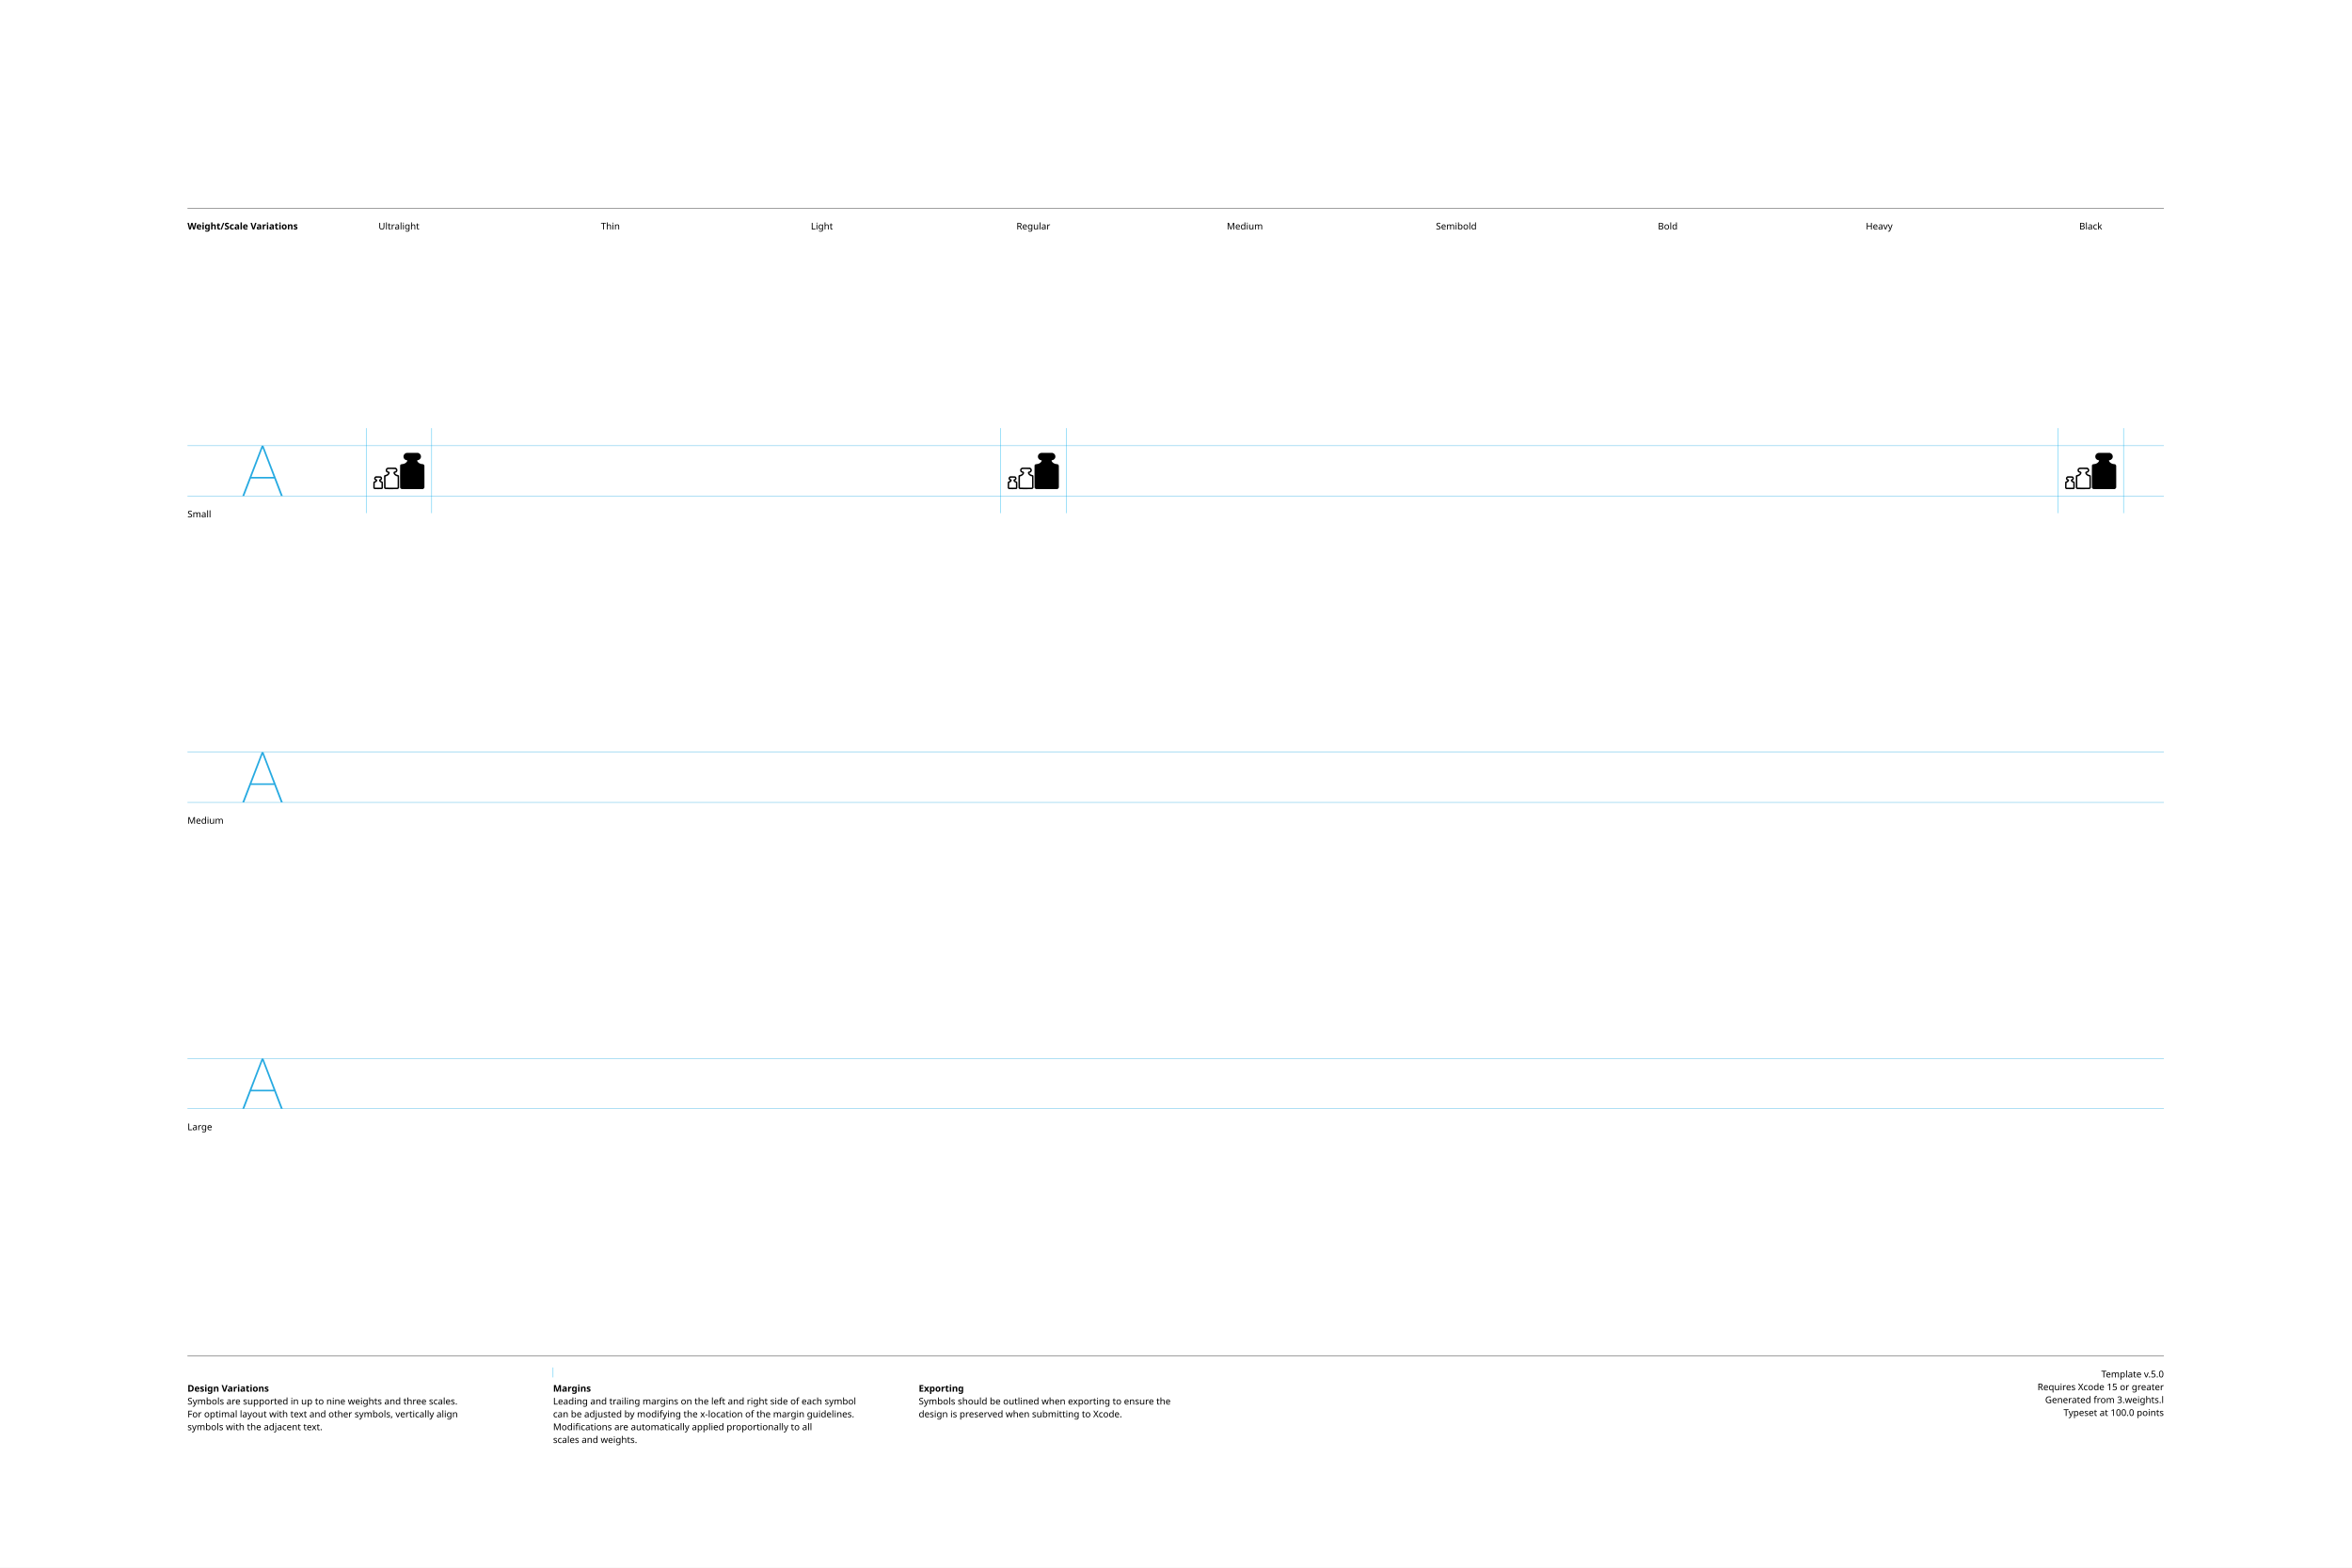
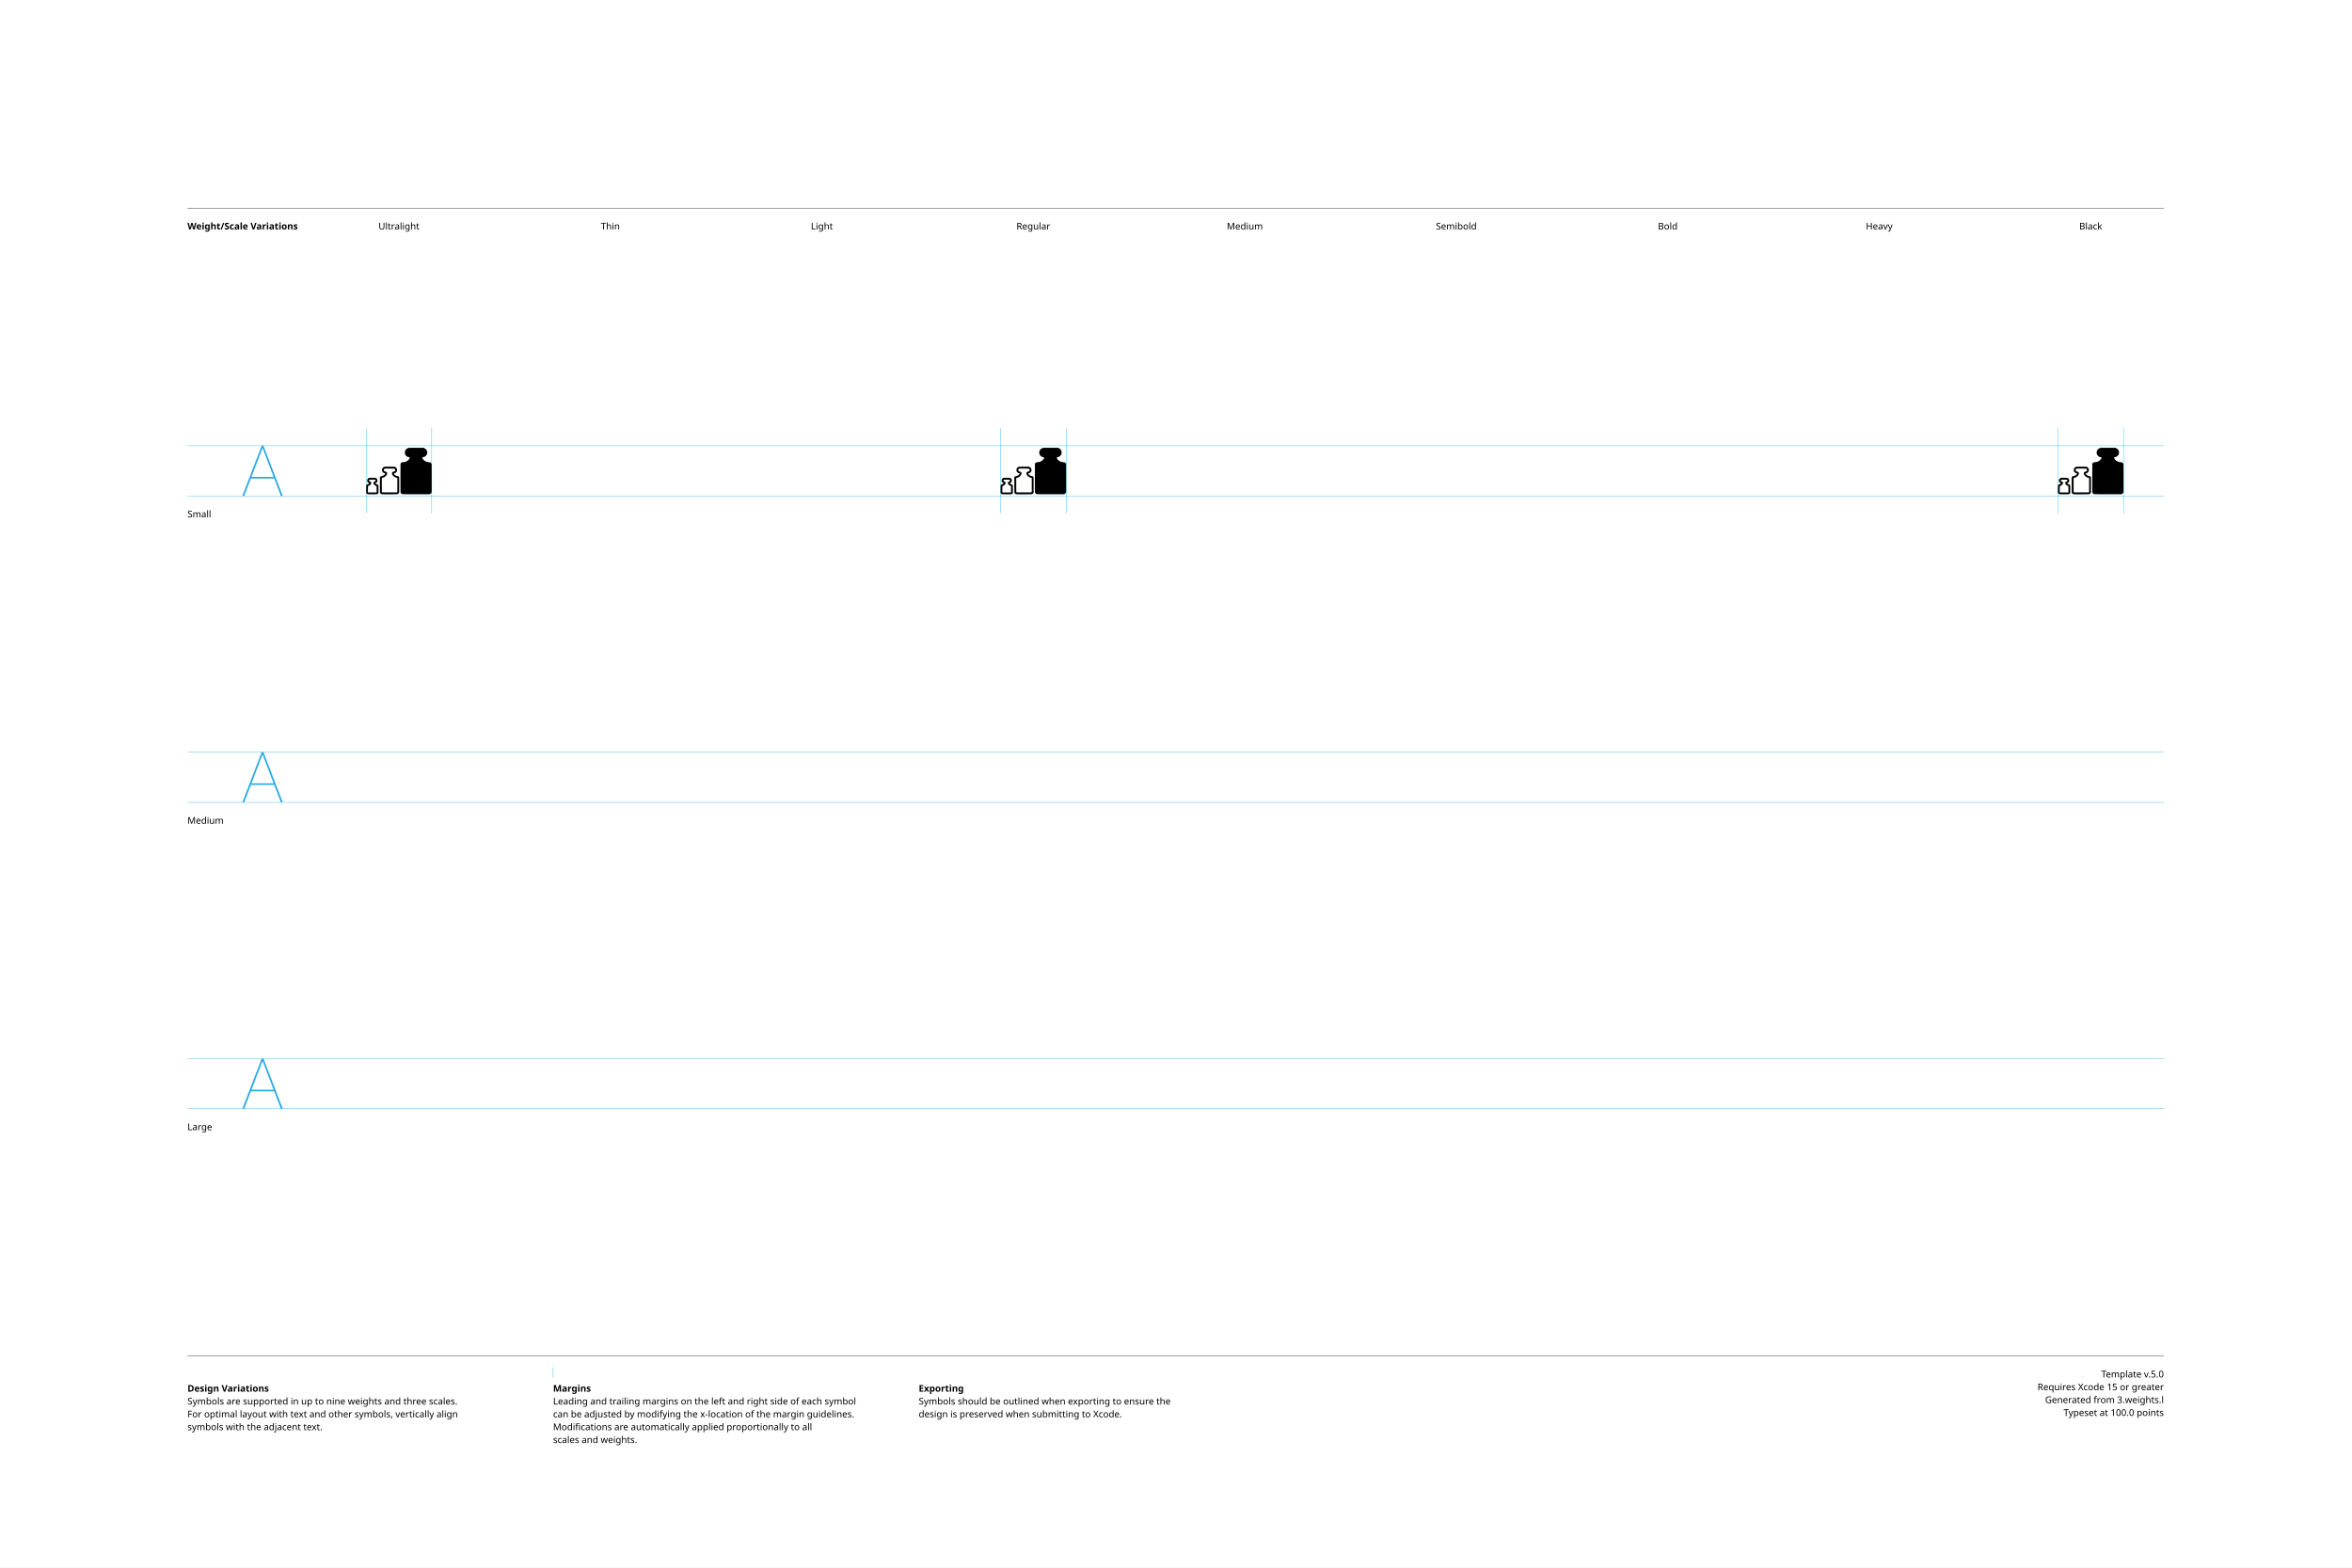
<svg xmlns="http://www.w3.org/2000/svg" version="1.1" width="3300" height="2200">
  <style>.SFSymbolsPreviewWireframe {fill:none;opacity:1.0;stroke:black;stroke-width:0.5}
</style>
  <g id="Notes">
    <rect height="2200" id="artboard" style="fill:white;opacity:1" width="3300" x="0" y="0" />
    <line style="fill:none;stroke:black;opacity:1;stroke-width:0.5;" x1="263" x2="3036" y1="292" y2="292" />
    <text style="stroke:none;fill:black;font-family:sans-serif;font-size:13;font-weight:bold;" transform="matrix(1 0 0 1 263 322)">Weight/Scale Variations</text>
    <text style="stroke:none;fill:black;font-family:sans-serif;font-size:13;text-anchor:middle;" transform="matrix(1 0 0 1 559.711 322)">Ultralight</text>
    <text style="stroke:none;fill:black;font-family:sans-serif;font-size:13;text-anchor:middle;" transform="matrix(1 0 0 1 856.422 322)">Thin</text>
    <text style="stroke:none;fill:black;font-family:sans-serif;font-size:13;text-anchor:middle;" transform="matrix(1 0 0 1 1153.13 322)">Light</text>
    <text style="stroke:none;fill:black;font-family:sans-serif;font-size:13;text-anchor:middle;" transform="matrix(1 0 0 1 1449.84 322)">Regular</text>
    <text style="stroke:none;fill:black;font-family:sans-serif;font-size:13;text-anchor:middle;" transform="matrix(1 0 0 1 1746.56 322)">Medium</text>
    <text style="stroke:none;fill:black;font-family:sans-serif;font-size:13;text-anchor:middle;" transform="matrix(1 0 0 1 2043.27 322)">Semibold</text>
    <text style="stroke:none;fill:black;font-family:sans-serif;font-size:13;text-anchor:middle;" transform="matrix(1 0 0 1 2339.98 322)">Bold</text>
    <text style="stroke:none;fill:black;font-family:sans-serif;font-size:13;text-anchor:middle;" transform="matrix(1 0 0 1 2636.69 322)">Heavy</text>
    <text style="stroke:none;fill:black;font-family:sans-serif;font-size:13;text-anchor:middle;" transform="matrix(1 0 0 1 2933.4 322)">Black</text>
    <line style="fill:none;stroke:black;opacity:1;stroke-width:0.5;" x1="263" x2="3036" y1="1903" y2="1903" />
    <text style="stroke:none;fill:black;font-family:sans-serif;font-size:13;font-weight:bold;" transform="matrix(1 0 0 1 263 1953)">Design Variations</text>
    <text style="stroke:none;fill:black;font-family:sans-serif;font-size:13;" transform="matrix(1 0 0 1 263 1971)">Symbols are supported in up to nine weights and three scales.</text>
    <text style="stroke:none;fill:black;font-family:sans-serif;font-size:13;" transform="matrix(1 0 0 1 263 1989)">For optimal layout with text and other symbols, vertically align</text>
    <text style="stroke:none;fill:black;font-family:sans-serif;font-size:13;" transform="matrix(1 0 0 1 263 2007)">symbols with the adjacent text.</text>
    <line style="fill:none;stroke:#00AEEF;stroke-width:0.5;opacity:1.0;" x1="776" x2="776" y1="1919" y2="1933" />
    <text style="stroke:none;fill:black;font-family:sans-serif;font-size:13;font-weight:bold;" transform="matrix(1 0 0 1 776 1953)">Margins</text>
    <text style="stroke:none;fill:black;font-family:sans-serif;font-size:13;" transform="matrix(1 0 0 1 776 1971)">Leading and trailing margins on the left and right side of each symbol</text>
    <text style="stroke:none;fill:black;font-family:sans-serif;font-size:13;" transform="matrix(1 0 0 1 776 1989)">can be adjusted by modifying the x-location of the margin guidelines.</text>
    <text style="stroke:none;fill:black;font-family:sans-serif;font-size:13;" transform="matrix(1 0 0 1 776 2007)">Modifications are automatically applied proportionally to all</text>
    <text style="stroke:none;fill:black;font-family:sans-serif;font-size:13;" transform="matrix(1 0 0 1 776 2025)">scales and weights.</text>
    <text style="stroke:none;fill:black;font-family:sans-serif;font-size:13;font-weight:bold;" transform="matrix(1 0 0 1 1289 1953)">Exporting</text>
    <text style="stroke:none;fill:black;font-family:sans-serif;font-size:13;" transform="matrix(1 0 0 1 1289 1971)">Symbols should be outlined when exporting to ensure the</text>
    <text style="stroke:none;fill:black;font-family:sans-serif;font-size:13;" transform="matrix(1 0 0 1 1289 1989)">design is preserved when submitting to Xcode.</text>
    <text id="template-version" style="stroke:none;fill:black;font-family:sans-serif;font-size:13;text-anchor:end;" transform="matrix(1 0 0 1 3036 1933)">Template v.5.0</text>
    <text style="stroke:none;fill:black;font-family:sans-serif;font-size:13;text-anchor:end;" transform="matrix(1 0 0 1 3036 1951)">Requires Xcode 15 or greater</text>
    <text id="descriptive-name" style="stroke:none;fill:black;font-family:sans-serif;font-size:13;text-anchor:end;" transform="matrix(1 0 0 1 3036 1969)">Generated from 3.weights.l</text>
    <text style="stroke:none;fill:black;font-family:sans-serif;font-size:13;text-anchor:end;" transform="matrix(1 0 0 1 3036 1987)">Typeset at 100.0 points</text>
    <text style="stroke:none;fill:black;font-family:sans-serif;font-size:13;" transform="matrix(1 0 0 1 263 726)">Small</text>
    <text style="stroke:none;fill:black;font-family:sans-serif;font-size:13;" transform="matrix(1 0 0 1 263 1156)">Medium</text>
    <text style="stroke:none;fill:black;font-family:sans-serif;font-size:13;" transform="matrix(1 0 0 1 263 1586)">Large</text>
  </g>
  <g id="Guides">
    <g id="H-reference" style="fill:#27AAE1;stroke:none;" transform="matrix(1 0 0 1 339 696)">
      <path d="M0.994 0L3.638 0L29.328-67.132L30.03-67.132L30.03-70.459L28.123-70.459ZM11.688-24.48L46.981-24.48L46.231-26.729L12.438-26.729ZM55.12 0L57.764 0L30.638-70.459L29.433-70.459L29.433-67.132Z" />
    </g>
    <line id="Baseline-S" style="fill:none;stroke:#27AAE1;opacity:1;stroke-width:0.5;" x1="263" x2="3036" y1="696" y2="696" />
    <line id="Capline-S" style="fill:none;stroke:#27AAE1;opacity:1;stroke-width:0.5;" x1="263" x2="3036" y1="625.541" y2="625.541" />
    <g id="H-reference" style="fill:#27AAE1;stroke:none;" transform="matrix(1 0 0 1 339 1126)">
      <path d="M0.994 0L3.638 0L29.328-67.132L30.03-67.132L30.03-70.459L28.123-70.459ZM11.688-24.48L46.981-24.48L46.231-26.729L12.438-26.729ZM55.12 0L57.764 0L30.638-70.459L29.433-70.459L29.433-67.132Z" />
    </g>
    <line id="Baseline-M" style="fill:none;stroke:#27AAE1;opacity:1;stroke-width:0.5;" x1="263" x2="3036" y1="1126" y2="1126" />
    <line id="Capline-M" style="fill:none;stroke:#27AAE1;opacity:1;stroke-width:0.5;" x1="263" x2="3036" y1="1055.54" y2="1055.54" />
    <g id="H-reference" style="fill:#27AAE1;stroke:none;" transform="matrix(1 0 0 1 339 1556)">
      <path d="M0.994 0L3.638 0L29.328-67.132L30.03-67.132L30.03-70.459L28.123-70.459ZM11.688-24.48L46.981-24.48L46.231-26.729L12.438-26.729ZM55.12 0L57.764 0L30.638-70.459L29.433-70.459L29.433-67.132Z" />
    </g>
    <line id="Baseline-L" style="fill:none;stroke:#27AAE1;opacity:1;stroke-width:0.5;" x1="263" x2="3036" y1="1556" y2="1556" />
    <line id="Capline-L" style="fill:none;stroke:#27AAE1;opacity:1;stroke-width:0.5;" x1="263" x2="3036" y1="1485.54" y2="1485.54" />
    <line id="left-margin-Ultralight-S" style="fill:none;stroke:#00AEEF;stroke-width:0.5;opacity:1.0;" x1="513.711" x2="513.711" y1="600.785" y2="720.121" />
    <line id="right-margin-Ultralight-S" style="fill:none;stroke:#00AEEF;stroke-width:0.5;opacity:1.0;" x1="605.711" x2="605.711" y1="600.785" y2="720.121" />
    <line id="left-margin-Regular-S" style="fill:none;stroke:#00AEEF;stroke-width:0.5;opacity:1.0;" x1="1403.84" x2="1403.84" y1="600.785" y2="720.121" />
    <line id="right-margin-Regular-S" style="fill:none;stroke:#00AEEF;stroke-width:0.5;opacity:1.0;" x1="1495.84" x2="1495.84" y1="600.785" y2="720.121" />
    <line id="left-margin-Black-S" style="fill:none;stroke:#00AEEF;stroke-width:0.5;opacity:1.0;" x1="2887.4" x2="2887.4" y1="600.785" y2="720.121" />
    <line id="right-margin-Black-S" style="fill:none;stroke:#00AEEF;stroke-width:0.5;opacity:1.0;" x1="2979.4" x2="2979.4" y1="600.785" y2="720.121" />
  </g>
  <g id="Symbols">
    <g id="Ultralight-S" transform="matrix(1 0 0 1 513.711 614.7705)">
      <svg width="92" height="92" viewBox="0 0 92 92" fill="none">
        <g id="3.weights.l">
          <g id="Vector">
-             <path d="M11.716 71.596C11.168 71.434 10.575 70.958 10.314 70.446L10.062 69.97V66.071C10.062 61.767 10.062 61.785 10.62 61.21C10.826 60.995 11.105 60.851 11.626 60.689C12.371 60.465 13.027 60.105 13.333 59.755C13.432 59.656 13.486 59.557 13.468 59.539C13.45 59.53 13.207 59.413 12.928 59.279C11.626 58.668 10.988 57.491 11.222 56.179C11.428 55.074 12.021 54.292 13.018 53.825L13.521 53.592H16.846C20.646 53.592 20.592 53.583 21.473 54.409C23.144 55.972 22.614 58.623 20.466 59.395C20.071 59.53 20.053 59.584 20.332 59.845C20.763 60.258 21.221 60.492 22.209 60.788C22.838 60.968 23.395 61.516 23.512 62.055C23.548 62.243 23.584 64.112 23.584 66.215C23.584 70.491 23.584 70.482 22.973 71.075C22.326 71.695 22.326 71.695 16.855 71.686C14.177 71.686 11.868 71.641 11.716 71.596ZM21.544 66.152L21.518 62.675L20.871 62.432C20.017 62.118 19.424 61.731 18.858 61.111C18.292 60.492 18.032 59.944 18.032 59.342C18.023 58.542 18.454 57.994 19.298 57.724C19.963 57.518 20.269 57.293 20.395 56.925C20.511 56.565 20.368 56.134 20.035 55.838C19.846 55.667 19.694 55.658 16.98 55.631C13.791 55.604 13.611 55.631 13.342 56.161C13.153 56.52 13.216 56.997 13.486 57.293C13.602 57.41 13.953 57.581 14.276 57.679C15.166 57.949 15.723 58.569 15.723 59.279C15.723 60.456 14.034 62.181 12.578 62.486C12.407 62.522 12.21 62.594 12.156 62.639C12.066 62.711 12.039 63.528 12.039 66.179V69.629H21.562L21.544 66.152Z" fill="black" />
-             <path d="M26.791 71.524C26.145 71.3 25.695 70.913 25.408 70.338L25.165 69.853L25.111 53.053L25.336 52.657C25.641 52.118 25.965 51.947 27.106 51.75C28.364 51.525 29.334 51.058 30.134 50.276C30.637 49.791 31.167 49.01 31.059 48.911C31.041 48.884 30.727 48.785 30.376 48.686C29.02 48.318 28.229 47.707 27.735 46.647C26.818 44.679 27.834 42.28 29.882 41.597C30.412 41.418 30.601 41.409 35.857 41.436L41.283 41.463L41.795 41.714C42.586 42.101 43.161 42.676 43.547 43.466C43.88 44.122 43.889 44.176 43.889 45.101C43.889 46.018 43.88 46.072 43.547 46.736C43.026 47.797 42.137 48.471 40.951 48.704C40.654 48.767 40.394 48.866 40.367 48.929C40.223 49.315 41.553 50.717 42.532 51.202C43.053 51.453 43.332 51.534 44.859 51.84C45.506 51.965 46.018 52.415 46.171 52.981C46.243 53.241 46.27 55.721 46.252 61.561L46.225 69.772L46 70.213C45.865 70.473 45.569 70.815 45.299 71.039C44.455 71.722 44.913 71.695 35.587 71.695C27.762 71.686 27.241 71.677 26.791 71.524ZM44.032 69.368C44.194 69.171 44.203 68.91 44.203 61.498V53.834L43.826 53.771C41.328 53.385 38.741 51.238 38.363 49.243C38.121 47.949 38.777 47.069 40.16 46.808C40.475 46.755 40.888 46.629 41.077 46.53C41.418 46.359 41.795 45.82 41.903 45.344C42.038 44.76 41.526 43.861 40.906 43.61C40.672 43.511 39.621 43.484 35.65 43.484C31.005 43.484 30.655 43.502 30.313 43.655C29.388 44.077 29.118 45.227 29.747 46.081C30.071 46.53 30.412 46.709 31.149 46.817C31.814 46.907 32.092 47.042 32.487 47.428C32.955 47.886 33.09 48.273 33.044 48.965C32.955 50.133 31.877 51.633 30.43 52.594C29.541 53.178 29.073 53.385 28.202 53.592C27.834 53.681 27.465 53.78 27.366 53.807C27.205 53.87 27.196 54.113 27.214 61.525C27.223 65.73 27.25 69.233 27.277 69.305C27.303 69.368 27.411 69.467 27.519 69.521C27.654 69.593 30.215 69.611 35.785 69.602L43.862 69.584L44.032 69.368Z" fill="black" />
-             <path d="M55.263 21.347C56.575 20.718 56.161 20.745 64.966 20.772L72.908 20.799L73.537 21.059C75.675 21.94 76.942 23.745 76.942 25.92C76.942 27.384 76.466 28.498 75.379 29.567C74.418 30.52 73.636 30.888 72.037 31.131C71.606 31.194 71.489 31.4 71.623 31.858C72.324 34.419 75.711 36.566 79.062 36.566C80.572 36.566 81.596 37.483 81.758 38.965C81.794 39.352 81.821 46.341 81.812 54.49L81.803 69.314L81.551 69.862C81.237 70.545 80.707 71.075 80.006 71.399L79.467 71.65L64.822 71.668C52.882 71.677 50.106 71.659 49.8 71.569C48.758 71.237 47.887 70.374 47.68 69.449C47.653 69.323 47.617 62.333 47.608 53.906C47.59 42.226 47.608 38.498 47.689 38.219C47.833 37.734 48.39 37.114 48.929 36.845C49.279 36.665 49.558 36.611 50.528 36.557C52.388 36.449 53.709 36.027 55.11 35.093C56.503 34.167 57.77 32.514 57.77 31.616C57.77 31.292 57.752 31.265 57.437 31.184C57.248 31.14 56.817 31.05 56.467 30.996C55.299 30.807 54.194 30.097 53.394 29.028C52.262 27.528 52.073 25.372 52.936 23.638C53.349 22.784 54.4 21.751 55.263 21.347Z" fill="black" />
+             <path d="M2.12 78.8C1.417 78.592 0.657 77.982 0.323 77.325L0 76.715V71.715C0 66.197 -3.42727e-07 66.22 0.714 65.483C0.979 65.206 1.336 65.022 2.004 64.814C2.961 64.526 3.802 64.066 4.193 63.617C4.32 63.49 4.389 63.363 4.366 63.34C4.343 63.328 4.032 63.179 3.675 63.006C2.004 62.223 1.187 60.714 1.486 59.032C1.751 57.615 2.511 56.612 3.79 56.013L4.435 55.714H8.698C13.57 55.714 13.501 55.702 14.63 56.762C16.773 58.767 16.093 62.165 13.34 63.156C12.833 63.328 12.81 63.398 13.167 63.732C13.72 64.262 14.308 64.561 15.575 64.941C16.381 65.172 17.096 65.874 17.245 66.566C17.291 66.808 17.337 69.204 17.337 71.899C17.337 77.383 17.337 77.371 16.554 78.132C15.725 78.926 15.725 78.926 8.709 78.915C5.276 78.915 2.316 78.857 2.12 78.8ZM14.722 71.819L14.688 67.36L13.858 67.049C12.764 66.646 12.004 66.151 11.278 65.356C10.552 64.561 10.218 63.858 10.218 63.087C10.207 62.061 10.76 61.359 11.842 61.013C12.695 60.748 13.087 60.46 13.248 59.988C13.398 59.527 13.213 58.974 12.787 58.594C12.545 58.375 12.349 58.363 8.87 58.329C4.781 58.294 4.55 58.329 4.205 59.008C3.963 59.469 4.043 60.08 4.389 60.46C4.539 60.61 4.988 60.829 5.403 60.955C6.543 61.301 7.258 62.096 7.258 63.006C7.258 64.515 5.092 66.727 3.226 67.118C3.007 67.165 2.753 67.257 2.684 67.314C2.569 67.406 2.534 68.455 2.534 71.853V76.277H14.745L14.722 71.819Z" fill="black" />
+             <path d="M21.45 78.707C20.621 78.419 20.045 77.924 19.676 77.187L19.365 76.565L19.296 55.023L19.584 54.516C19.976 53.825 20.39 53.606 21.853 53.352C23.466 53.064 24.71 52.465 25.735 51.463C26.381 50.841 27.06 49.839 26.922 49.712C26.899 49.677 26.496 49.551 26.046 49.424C24.307 48.952 23.293 48.168 22.66 46.809C21.485 44.286 22.786 41.21 25.413 40.335C26.093 40.104 26.334 40.093 33.074 40.127L40.032 40.162L40.688 40.484C41.702 40.98 42.439 41.717 42.935 42.731C43.361 43.572 43.372 43.641 43.372 44.828C43.372 46.003 43.361 46.072 42.935 46.924C42.266 48.283 41.126 49.148 39.605 49.447C39.225 49.528 38.891 49.654 38.857 49.735C38.672 50.23 40.377 52.028 41.633 52.65C42.301 52.972 42.658 53.076 44.617 53.468C45.446 53.629 46.103 54.205 46.298 54.931C46.391 55.265 46.425 58.444 46.402 65.932L46.367 76.461L46.08 77.026C45.907 77.36 45.527 77.797 45.181 78.085C44.098 78.961 44.686 78.926 32.728 78.926C22.694 78.915 22.026 78.903 21.45 78.707ZM43.557 75.943C43.764 75.689 43.776 75.355 43.776 65.851V56.025L43.292 55.944C40.089 55.449 36.772 52.696 36.288 50.138C35.977 48.479 36.818 47.35 38.592 47.016C38.995 46.947 39.525 46.786 39.767 46.659C40.204 46.44 40.688 45.749 40.827 45.139C40.999 44.39 40.343 43.238 39.548 42.915C39.248 42.788 37.9 42.754 32.809 42.754C26.853 42.754 26.404 42.777 25.966 42.973C24.779 43.514 24.434 44.989 25.24 46.083C25.655 46.659 26.093 46.89 27.037 47.028C27.89 47.143 28.247 47.316 28.754 47.811C29.353 48.399 29.526 48.894 29.468 49.781C29.353 51.279 27.97 53.203 26.116 54.435C24.975 55.184 24.376 55.449 23.259 55.714C22.786 55.829 22.314 55.956 22.187 55.99C21.98 56.071 21.968 56.382 21.991 65.886C22.003 71.277 22.038 75.77 22.072 75.862C22.107 75.943 22.245 76.07 22.383 76.139C22.556 76.231 25.839 76.254 32.981 76.242L43.338 76.219L43.557 75.943Z" fill="black" />
+             <path d="M57.956 14.369C59.638 13.563 59.109 13.597 70.398 13.632L80.582 13.666L81.388 14C84.13 15.129 85.754 17.445 85.754 20.233C85.754 22.11 85.143 23.539 83.749 24.91C82.517 26.131 81.515 26.603 79.464 26.914C78.911 26.995 78.761 27.26 78.934 27.847C79.833 31.13 84.176 33.884 88.473 33.884C90.408 33.884 91.721 35.059 91.929 36.959C91.975 37.455 92.009 46.417 91.998 56.866L91.986 75.874L91.664 76.576C91.26 77.452 90.581 78.132 89.682 78.546L88.991 78.869L70.214 78.892C54.904 78.903 51.344 78.88 50.952 78.765C49.616 78.339 48.499 77.233 48.234 76.046C48.199 75.885 48.153 66.923 48.142 56.117C48.118 41.141 48.142 36.361 48.245 36.003C48.43 35.381 49.144 34.586 49.835 34.241C50.284 34.01 50.641 33.941 51.886 33.872C54.27 33.734 55.964 33.193 57.761 31.994C59.546 30.808 61.171 28.688 61.171 27.536C61.171 27.122 61.148 27.087 60.744 26.983C60.502 26.926 59.95 26.811 59.5 26.741C58.003 26.499 56.586 25.589 55.56 24.218C54.109 22.295 53.867 19.53 54.973 17.306C55.503 16.212 56.851 14.887 57.956 14.369Z" fill="black" />
          </g>
        </g>
      </svg>
    </g>
    <g id="Regular-S" transform="matrix(1 0 0 1 1403.84 614.7705)">
      <svg width="92" height="92" viewBox="0 0 92 92" fill="none">
        <g id="3.weights.l">
          <g id="Vector">
-             <path d="M11.716 71.596C11.168 71.434 10.575 70.958 10.314 70.446L10.062 69.97V66.071C10.062 61.767 10.062 61.785 10.62 61.21C10.826 60.995 11.105 60.851 11.626 60.689C12.371 60.465 13.027 60.105 13.333 59.755C13.432 59.656 13.486 59.557 13.468 59.539C13.45 59.53 13.207 59.413 12.928 59.279C11.626 58.668 10.988 57.491 11.222 56.179C11.428 55.074 12.021 54.292 13.018 53.825L13.521 53.592H16.846C20.646 53.592 20.592 53.583 21.473 54.409C23.144 55.972 22.614 58.623 20.466 59.395C20.071 59.53 20.053 59.584 20.332 59.845C20.763 60.258 21.221 60.492 22.209 60.788C22.838 60.968 23.395 61.516 23.512 62.055C23.548 62.243 23.584 64.112 23.584 66.215C23.584 70.491 23.584 70.482 22.973 71.075C22.326 71.695 22.326 71.695 16.855 71.686C14.177 71.686 11.868 71.641 11.716 71.596ZM21.544 66.152L21.518 62.675L20.871 62.432C20.017 62.118 19.424 61.731 18.858 61.111C18.292 60.492 18.032 59.944 18.032 59.342C18.023 58.542 18.454 57.994 19.298 57.724C19.963 57.518 20.269 57.293 20.395 56.925C20.511 56.565 20.368 56.134 20.035 55.838C19.846 55.667 19.694 55.658 16.98 55.631C13.791 55.604 13.611 55.631 13.342 56.161C13.153 56.52 13.216 56.997 13.486 57.293C13.602 57.41 13.953 57.581 14.276 57.679C15.166 57.949 15.723 58.569 15.723 59.279C15.723 60.456 14.034 62.181 12.578 62.486C12.407 62.522 12.21 62.594 12.156 62.639C12.066 62.711 12.039 63.528 12.039 66.179V69.629H21.562L21.544 66.152Z" fill="black" />
-             <path d="M26.791 71.524C26.145 71.3 25.695 70.913 25.408 70.338L25.165 69.853L25.111 53.053L25.336 52.657C25.641 52.118 25.965 51.947 27.106 51.75C28.364 51.525 29.334 51.058 30.134 50.276C30.637 49.791 31.167 49.01 31.059 48.911C31.041 48.884 30.727 48.785 30.376 48.686C29.02 48.318 28.229 47.707 27.735 46.647C26.818 44.679 27.834 42.28 29.882 41.597C30.412 41.418 30.601 41.409 35.857 41.436L41.283 41.463L41.795 41.714C42.586 42.101 43.161 42.676 43.547 43.466C43.88 44.122 43.889 44.176 43.889 45.101C43.889 46.018 43.88 46.072 43.547 46.736C43.026 47.797 42.137 48.471 40.951 48.704C40.654 48.767 40.394 48.866 40.367 48.929C40.223 49.315 41.553 50.717 42.532 51.202C43.053 51.453 43.332 51.534 44.859 51.84C45.506 51.965 46.018 52.415 46.171 52.981C46.243 53.241 46.27 55.721 46.252 61.561L46.225 69.772L46 70.213C45.865 70.473 45.569 70.815 45.299 71.039C44.455 71.722 44.913 71.695 35.587 71.695C27.762 71.686 27.241 71.677 26.791 71.524ZM44.032 69.368C44.194 69.171 44.203 68.91 44.203 61.498V53.834L43.826 53.771C41.328 53.385 38.741 51.238 38.363 49.243C38.121 47.949 38.777 47.069 40.16 46.808C40.475 46.755 40.888 46.629 41.077 46.53C41.418 46.359 41.795 45.82 41.903 45.344C42.038 44.76 41.526 43.861 40.906 43.61C40.672 43.511 39.621 43.484 35.65 43.484C31.005 43.484 30.655 43.502 30.313 43.655C29.388 44.077 29.118 45.227 29.747 46.081C30.071 46.53 30.412 46.709 31.149 46.817C31.814 46.907 32.092 47.042 32.487 47.428C32.955 47.886 33.09 48.273 33.044 48.965C32.955 50.133 31.877 51.633 30.43 52.594C29.541 53.178 29.073 53.385 28.202 53.592C27.834 53.681 27.465 53.78 27.366 53.807C27.205 53.87 27.196 54.113 27.214 61.525C27.223 65.73 27.25 69.233 27.277 69.305C27.303 69.368 27.411 69.467 27.519 69.521C27.654 69.593 30.215 69.611 35.785 69.602L43.862 69.584L44.032 69.368Z" fill="black" />
-             <path d="M55.263 21.347C56.575 20.718 56.161 20.745 64.966 20.772L72.908 20.799L73.537 21.059C75.675 21.94 76.942 23.745 76.942 25.92C76.942 27.384 76.466 28.498 75.379 29.567C74.418 30.52 73.636 30.888 72.037 31.131C71.606 31.194 71.489 31.4 71.623 31.858C72.324 34.419 75.711 36.566 79.062 36.566C80.572 36.566 81.596 37.483 81.758 38.965C81.794 39.352 81.821 46.341 81.812 54.49L81.803 69.314L81.551 69.862C81.237 70.545 80.707 71.075 80.006 71.399L79.467 71.65L64.822 71.668C52.882 71.677 50.106 71.659 49.8 71.569C48.758 71.237 47.887 70.374 47.68 69.449C47.653 69.323 47.617 62.333 47.608 53.906C47.59 42.226 47.608 38.498 47.689 38.219C47.833 37.734 48.39 37.114 48.929 36.845C49.279 36.665 49.558 36.611 50.528 36.557C52.388 36.449 53.709 36.027 55.11 35.093C56.503 34.167 57.77 32.514 57.77 31.616C57.77 31.292 57.752 31.265 57.437 31.184C57.248 31.14 56.817 31.05 56.467 30.996C55.299 30.807 54.194 30.097 53.394 29.028C52.262 27.528 52.073 25.372 52.936 23.638C53.349 22.784 54.4 21.751 55.263 21.347Z" fill="black" />
+             <path d="M2.12 78.8C1.417 78.592 0.657 77.982 0.323 77.325L0 76.715V71.715C0 66.197 -3.42727e-07 66.22 0.714 65.483C0.979 65.206 1.336 65.022 2.004 64.814C2.961 64.526 3.802 64.066 4.193 63.617C4.32 63.49 4.389 63.363 4.366 63.34C4.343 63.328 4.032 63.179 3.675 63.006C2.004 62.223 1.187 60.714 1.486 59.032C1.751 57.615 2.511 56.612 3.79 56.013L4.435 55.714H8.698C13.57 55.714 13.501 55.702 14.63 56.762C16.773 58.767 16.093 62.165 13.34 63.156C12.833 63.328 12.81 63.398 13.167 63.732C13.72 64.262 14.308 64.561 15.575 64.941C16.381 65.172 17.096 65.874 17.245 66.566C17.291 66.808 17.337 69.204 17.337 71.899C17.337 77.383 17.337 77.371 16.554 78.132C15.725 78.926 15.725 78.926 8.709 78.915C5.276 78.915 2.316 78.857 2.12 78.8ZM14.722 71.819L14.688 67.36L13.858 67.049C12.764 66.646 12.004 66.151 11.278 65.356C10.552 64.561 10.218 63.858 10.218 63.087C10.207 62.061 10.76 61.359 11.842 61.013C12.695 60.748 13.087 60.46 13.248 59.988C13.398 59.527 13.213 58.974 12.787 58.594C12.545 58.375 12.349 58.363 8.87 58.329C4.781 58.294 4.55 58.329 4.205 59.008C3.963 59.469 4.043 60.08 4.389 60.46C4.539 60.61 4.988 60.829 5.403 60.955C6.543 61.301 7.258 62.096 7.258 63.006C7.258 64.515 5.092 66.727 3.226 67.118C3.007 67.165 2.753 67.257 2.684 67.314C2.569 67.406 2.534 68.455 2.534 71.853V76.277H14.745L14.722 71.819Z" fill="black" />
+             <path d="M21.45 78.707C20.621 78.419 20.045 77.924 19.676 77.187L19.365 76.565L19.296 55.023L19.584 54.516C19.976 53.825 20.39 53.606 21.853 53.352C23.466 53.064 24.71 52.465 25.735 51.463C26.381 50.841 27.06 49.839 26.922 49.712C26.899 49.677 26.496 49.551 26.046 49.424C24.307 48.952 23.293 48.168 22.66 46.809C21.485 44.286 22.786 41.21 25.413 40.335C26.093 40.104 26.334 40.093 33.074 40.127L40.032 40.162L40.688 40.484C41.702 40.98 42.439 41.717 42.935 42.731C43.361 43.572 43.372 43.641 43.372 44.828C43.372 46.003 43.361 46.072 42.935 46.924C42.266 48.283 41.126 49.148 39.605 49.447C39.225 49.528 38.891 49.654 38.857 49.735C38.672 50.23 40.377 52.028 41.633 52.65C42.301 52.972 42.658 53.076 44.617 53.468C45.446 53.629 46.103 54.205 46.298 54.931C46.391 55.265 46.425 58.444 46.402 65.932L46.367 76.461L46.08 77.026C45.907 77.36 45.527 77.797 45.181 78.085C44.098 78.961 44.686 78.926 32.728 78.926C22.694 78.915 22.026 78.903 21.45 78.707ZM43.557 75.943C43.764 75.689 43.776 75.355 43.776 65.851V56.025L43.292 55.944C40.089 55.449 36.772 52.696 36.288 50.138C35.977 48.479 36.818 47.35 38.592 47.016C38.995 46.947 39.525 46.786 39.767 46.659C40.204 46.44 40.688 45.749 40.827 45.139C40.999 44.39 40.343 43.238 39.548 42.915C39.248 42.788 37.9 42.754 32.809 42.754C26.853 42.754 26.404 42.777 25.966 42.973C24.779 43.514 24.434 44.989 25.24 46.083C25.655 46.659 26.093 46.89 27.037 47.028C27.89 47.143 28.247 47.316 28.754 47.811C29.353 48.399 29.526 48.894 29.468 49.781C29.353 51.279 27.97 53.203 26.116 54.435C24.975 55.184 24.376 55.449 23.259 55.714C22.786 55.829 22.314 55.956 22.187 55.99C21.98 56.071 21.968 56.382 21.991 65.886C22.003 71.277 22.038 75.77 22.072 75.862C22.107 75.943 22.245 76.07 22.383 76.139C22.556 76.231 25.839 76.254 32.981 76.242L43.338 76.219L43.557 75.943Z" fill="black" />
+             <path d="M57.956 14.369C59.638 13.563 59.109 13.597 70.398 13.632L80.582 13.666L81.388 14C84.13 15.129 85.754 17.445 85.754 20.233C85.754 22.11 85.143 23.539 83.749 24.91C82.517 26.131 81.515 26.603 79.464 26.914C78.911 26.995 78.761 27.26 78.934 27.847C79.833 31.13 84.176 33.884 88.473 33.884C90.408 33.884 91.721 35.059 91.929 36.959C91.975 37.455 92.009 46.417 91.998 56.866L91.986 75.874L91.664 76.576C91.26 77.452 90.581 78.132 89.682 78.546L88.991 78.869L70.214 78.892C54.904 78.903 51.344 78.88 50.952 78.765C49.616 78.339 48.499 77.233 48.234 76.046C48.199 75.885 48.153 66.923 48.142 56.117C48.118 41.141 48.142 36.361 48.245 36.003C48.43 35.381 49.144 34.586 49.835 34.241C50.284 34.01 50.641 33.941 51.886 33.872C54.27 33.734 55.964 33.193 57.761 31.994C59.546 30.808 61.171 28.688 61.171 27.536C61.171 27.122 61.148 27.087 60.744 26.983C60.502 26.926 59.95 26.811 59.5 26.741C58.003 26.499 56.586 25.589 55.56 24.218C54.109 22.295 53.867 19.53 54.973 17.306C55.503 16.212 56.851 14.887 57.956 14.369Z" fill="black" />
          </g>
        </g>
      </svg>
    </g>
    <g id="Black-S" transform="matrix(1 0 0 1 2887.4 614.7705)">
      <svg width="92" height="92" viewBox="0 0 92 92" fill="none">
        <g id="3.weights.l">
          <g id="Vector">
-             <path d="M11.716 71.596C11.168 71.434 10.575 70.958 10.314 70.446L10.062 69.97V66.071C10.062 61.767 10.062 61.785 10.62 61.21C10.826 60.995 11.105 60.851 11.626 60.689C12.371 60.465 13.027 60.105 13.333 59.755C13.432 59.656 13.486 59.557 13.468 59.539C13.45 59.53 13.207 59.413 12.928 59.279C11.626 58.668 10.988 57.491 11.222 56.179C11.428 55.074 12.021 54.292 13.018 53.825L13.521 53.592H16.846C20.646 53.592 20.592 53.583 21.473 54.409C23.144 55.972 22.614 58.623 20.466 59.395C20.071 59.53 20.053 59.584 20.332 59.845C20.763 60.258 21.221 60.492 22.209 60.788C22.838 60.968 23.395 61.516 23.512 62.055C23.548 62.243 23.584 64.112 23.584 66.215C23.584 70.491 23.584 70.482 22.973 71.075C22.326 71.695 22.326 71.695 16.855 71.686C14.177 71.686 11.868 71.641 11.716 71.596ZM21.544 66.152L21.518 62.675L20.871 62.432C20.017 62.118 19.424 61.731 18.858 61.111C18.292 60.492 18.032 59.944 18.032 59.342C18.023 58.542 18.454 57.994 19.298 57.724C19.963 57.518 20.269 57.293 20.395 56.925C20.511 56.565 20.368 56.134 20.035 55.838C19.846 55.667 19.694 55.658 16.98 55.631C13.791 55.604 13.611 55.631 13.342 56.161C13.153 56.52 13.216 56.997 13.486 57.293C13.602 57.41 13.953 57.581 14.276 57.679C15.166 57.949 15.723 58.569 15.723 59.279C15.723 60.456 14.034 62.181 12.578 62.486C12.407 62.522 12.21 62.594 12.156 62.639C12.066 62.711 12.039 63.528 12.039 66.179V69.629H21.562L21.544 66.152Z" fill="black" />
-             <path d="M26.791 71.524C26.145 71.3 25.695 70.913 25.408 70.338L25.165 69.853L25.111 53.053L25.336 52.657C25.641 52.118 25.965 51.947 27.106 51.75C28.364 51.525 29.334 51.058 30.134 50.276C30.637 49.791 31.167 49.01 31.059 48.911C31.041 48.884 30.727 48.785 30.376 48.686C29.02 48.318 28.229 47.707 27.735 46.647C26.818 44.679 27.834 42.28 29.882 41.597C30.412 41.418 30.601 41.409 35.857 41.436L41.283 41.463L41.795 41.714C42.586 42.101 43.161 42.676 43.547 43.466C43.88 44.122 43.889 44.176 43.889 45.101C43.889 46.018 43.88 46.072 43.547 46.736C43.026 47.797 42.137 48.471 40.951 48.704C40.654 48.767 40.394 48.866 40.367 48.929C40.223 49.315 41.553 50.717 42.532 51.202C43.053 51.453 43.332 51.534 44.859 51.84C45.506 51.965 46.018 52.415 46.171 52.981C46.243 53.241 46.27 55.721 46.252 61.561L46.225 69.772L46 70.213C45.865 70.473 45.569 70.815 45.299 71.039C44.455 71.722 44.913 71.695 35.587 71.695C27.762 71.686 27.241 71.677 26.791 71.524ZM44.032 69.368C44.194 69.171 44.203 68.91 44.203 61.498V53.834L43.826 53.771C41.328 53.385 38.741 51.238 38.363 49.243C38.121 47.949 38.777 47.069 40.16 46.808C40.475 46.755 40.888 46.629 41.077 46.53C41.418 46.359 41.795 45.82 41.903 45.344C42.038 44.76 41.526 43.861 40.906 43.61C40.672 43.511 39.621 43.484 35.65 43.484C31.005 43.484 30.655 43.502 30.313 43.655C29.388 44.077 29.118 45.227 29.747 46.081C30.071 46.53 30.412 46.709 31.149 46.817C31.814 46.907 32.092 47.042 32.487 47.428C32.955 47.886 33.09 48.273 33.044 48.965C32.955 50.133 31.877 51.633 30.43 52.594C29.541 53.178 29.073 53.385 28.202 53.592C27.834 53.681 27.465 53.78 27.366 53.807C27.205 53.87 27.196 54.113 27.214 61.525C27.223 65.73 27.25 69.233 27.277 69.305C27.303 69.368 27.411 69.467 27.519 69.521C27.654 69.593 30.215 69.611 35.785 69.602L43.862 69.584L44.032 69.368Z" fill="black" />
-             <path d="M55.263 21.347C56.575 20.718 56.161 20.745 64.966 20.772L72.908 20.799L73.537 21.059C75.675 21.94 76.942 23.745 76.942 25.92C76.942 27.384 76.466 28.498 75.379 29.567C74.418 30.52 73.636 30.888 72.037 31.131C71.606 31.194 71.489 31.4 71.623 31.858C72.324 34.419 75.711 36.566 79.062 36.566C80.572 36.566 81.596 37.483 81.758 38.965C81.794 39.352 81.821 46.341 81.812 54.49L81.803 69.314L81.551 69.862C81.237 70.545 80.707 71.075 80.006 71.399L79.467 71.65L64.822 71.668C52.882 71.677 50.106 71.659 49.8 71.569C48.758 71.237 47.887 70.374 47.68 69.449C47.653 69.323 47.617 62.333 47.608 53.906C47.59 42.226 47.608 38.498 47.689 38.219C47.833 37.734 48.39 37.114 48.929 36.845C49.279 36.665 49.558 36.611 50.528 36.557C52.388 36.449 53.709 36.027 55.11 35.093C56.503 34.167 57.77 32.514 57.77 31.616C57.77 31.292 57.752 31.265 57.437 31.184C57.248 31.14 56.817 31.05 56.467 30.996C55.299 30.807 54.194 30.097 53.394 29.028C52.262 27.528 52.073 25.372 52.936 23.638C53.349 22.784 54.4 21.751 55.263 21.347Z" fill="black" />
+             <path d="M2.12 78.8C1.417 78.592 0.657 77.982 0.323 77.325L0 76.715V71.715C0 66.197 -3.42727e-07 66.22 0.714 65.483C0.979 65.206 1.336 65.022 2.004 64.814C2.961 64.526 3.802 64.066 4.193 63.617C4.32 63.49 4.389 63.363 4.366 63.34C4.343 63.328 4.032 63.179 3.675 63.006C2.004 62.223 1.187 60.714 1.486 59.032C1.751 57.615 2.511 56.612 3.79 56.013L4.435 55.714H8.698C13.57 55.714 13.501 55.702 14.63 56.762C16.773 58.767 16.093 62.165 13.34 63.156C12.833 63.328 12.81 63.398 13.167 63.732C13.72 64.262 14.308 64.561 15.575 64.941C16.381 65.172 17.096 65.874 17.245 66.566C17.291 66.808 17.337 69.204 17.337 71.899C17.337 77.383 17.337 77.371 16.554 78.132C15.725 78.926 15.725 78.926 8.709 78.915C5.276 78.915 2.316 78.857 2.12 78.8ZM14.722 71.819L14.688 67.36L13.858 67.049C12.764 66.646 12.004 66.151 11.278 65.356C10.552 64.561 10.218 63.858 10.218 63.087C10.207 62.061 10.76 61.359 11.842 61.013C12.695 60.748 13.087 60.46 13.248 59.988C13.398 59.527 13.213 58.974 12.787 58.594C12.545 58.375 12.349 58.363 8.87 58.329C4.781 58.294 4.55 58.329 4.205 59.008C3.963 59.469 4.043 60.08 4.389 60.46C4.539 60.61 4.988 60.829 5.403 60.955C6.543 61.301 7.258 62.096 7.258 63.006C7.258 64.515 5.092 66.727 3.226 67.118C3.007 67.165 2.753 67.257 2.684 67.314C2.569 67.406 2.534 68.455 2.534 71.853V76.277H14.745L14.722 71.819Z" fill="black" />
+             <path d="M21.45 78.707C20.621 78.419 20.045 77.924 19.676 77.187L19.365 76.565L19.296 55.023L19.584 54.516C19.976 53.825 20.39 53.606 21.853 53.352C23.466 53.064 24.71 52.465 25.735 51.463C26.381 50.841 27.06 49.839 26.922 49.712C26.899 49.677 26.496 49.551 26.046 49.424C24.307 48.952 23.293 48.168 22.66 46.809C21.485 44.286 22.786 41.21 25.413 40.335C26.093 40.104 26.334 40.093 33.074 40.127L40.032 40.162L40.688 40.484C41.702 40.98 42.439 41.717 42.935 42.731C43.361 43.572 43.372 43.641 43.372 44.828C43.372 46.003 43.361 46.072 42.935 46.924C42.266 48.283 41.126 49.148 39.605 49.447C39.225 49.528 38.891 49.654 38.857 49.735C38.672 50.23 40.377 52.028 41.633 52.65C42.301 52.972 42.658 53.076 44.617 53.468C45.446 53.629 46.103 54.205 46.298 54.931C46.391 55.265 46.425 58.444 46.402 65.932L46.367 76.461L46.08 77.026C45.907 77.36 45.527 77.797 45.181 78.085C44.098 78.961 44.686 78.926 32.728 78.926C22.694 78.915 22.026 78.903 21.45 78.707ZM43.557 75.943C43.764 75.689 43.776 75.355 43.776 65.851V56.025L43.292 55.944C40.089 55.449 36.772 52.696 36.288 50.138C35.977 48.479 36.818 47.35 38.592 47.016C38.995 46.947 39.525 46.786 39.767 46.659C40.204 46.44 40.688 45.749 40.827 45.139C40.999 44.39 40.343 43.238 39.548 42.915C39.248 42.788 37.9 42.754 32.809 42.754C26.853 42.754 26.404 42.777 25.966 42.973C24.779 43.514 24.434 44.989 25.24 46.083C25.655 46.659 26.093 46.89 27.037 47.028C27.89 47.143 28.247 47.316 28.754 47.811C29.353 48.399 29.526 48.894 29.468 49.781C29.353 51.279 27.97 53.203 26.116 54.435C24.975 55.184 24.376 55.449 23.259 55.714C22.786 55.829 22.314 55.956 22.187 55.99C21.98 56.071 21.968 56.382 21.991 65.886C22.003 71.277 22.038 75.77 22.072 75.862C22.107 75.943 22.245 76.07 22.383 76.139C22.556 76.231 25.839 76.254 32.981 76.242L43.338 76.219L43.557 75.943Z" fill="black" />
+             <path d="M57.956 14.369C59.638 13.563 59.109 13.597 70.398 13.632L80.582 13.666L81.388 14C84.13 15.129 85.754 17.445 85.754 20.233C85.754 22.11 85.143 23.539 83.749 24.91C82.517 26.131 81.515 26.603 79.464 26.914C78.911 26.995 78.761 27.26 78.934 27.847C79.833 31.13 84.176 33.884 88.473 33.884C90.408 33.884 91.721 35.059 91.929 36.959C91.975 37.455 92.009 46.417 91.998 56.866L91.986 75.874L91.664 76.576C91.26 77.452 90.581 78.132 89.682 78.546L88.991 78.869L70.214 78.892C54.904 78.903 51.344 78.88 50.952 78.765C49.616 78.339 48.499 77.233 48.234 76.046C48.199 75.885 48.153 66.923 48.142 56.117C48.118 41.141 48.142 36.361 48.245 36.003C48.43 35.381 49.144 34.586 49.835 34.241C50.284 34.01 50.641 33.941 51.886 33.872C54.27 33.734 55.964 33.193 57.761 31.994C59.546 30.808 61.171 28.688 61.171 27.536C61.171 27.122 61.148 27.087 60.744 26.983C60.502 26.926 59.95 26.811 59.5 26.741C58.003 26.499 56.586 25.589 55.56 24.218C54.109 22.295 53.867 19.53 54.973 17.306C55.503 16.212 56.851 14.887 57.956 14.369Z" fill="black" />
          </g>
        </g>
      </svg>
    </g>
  </g>
</svg>
